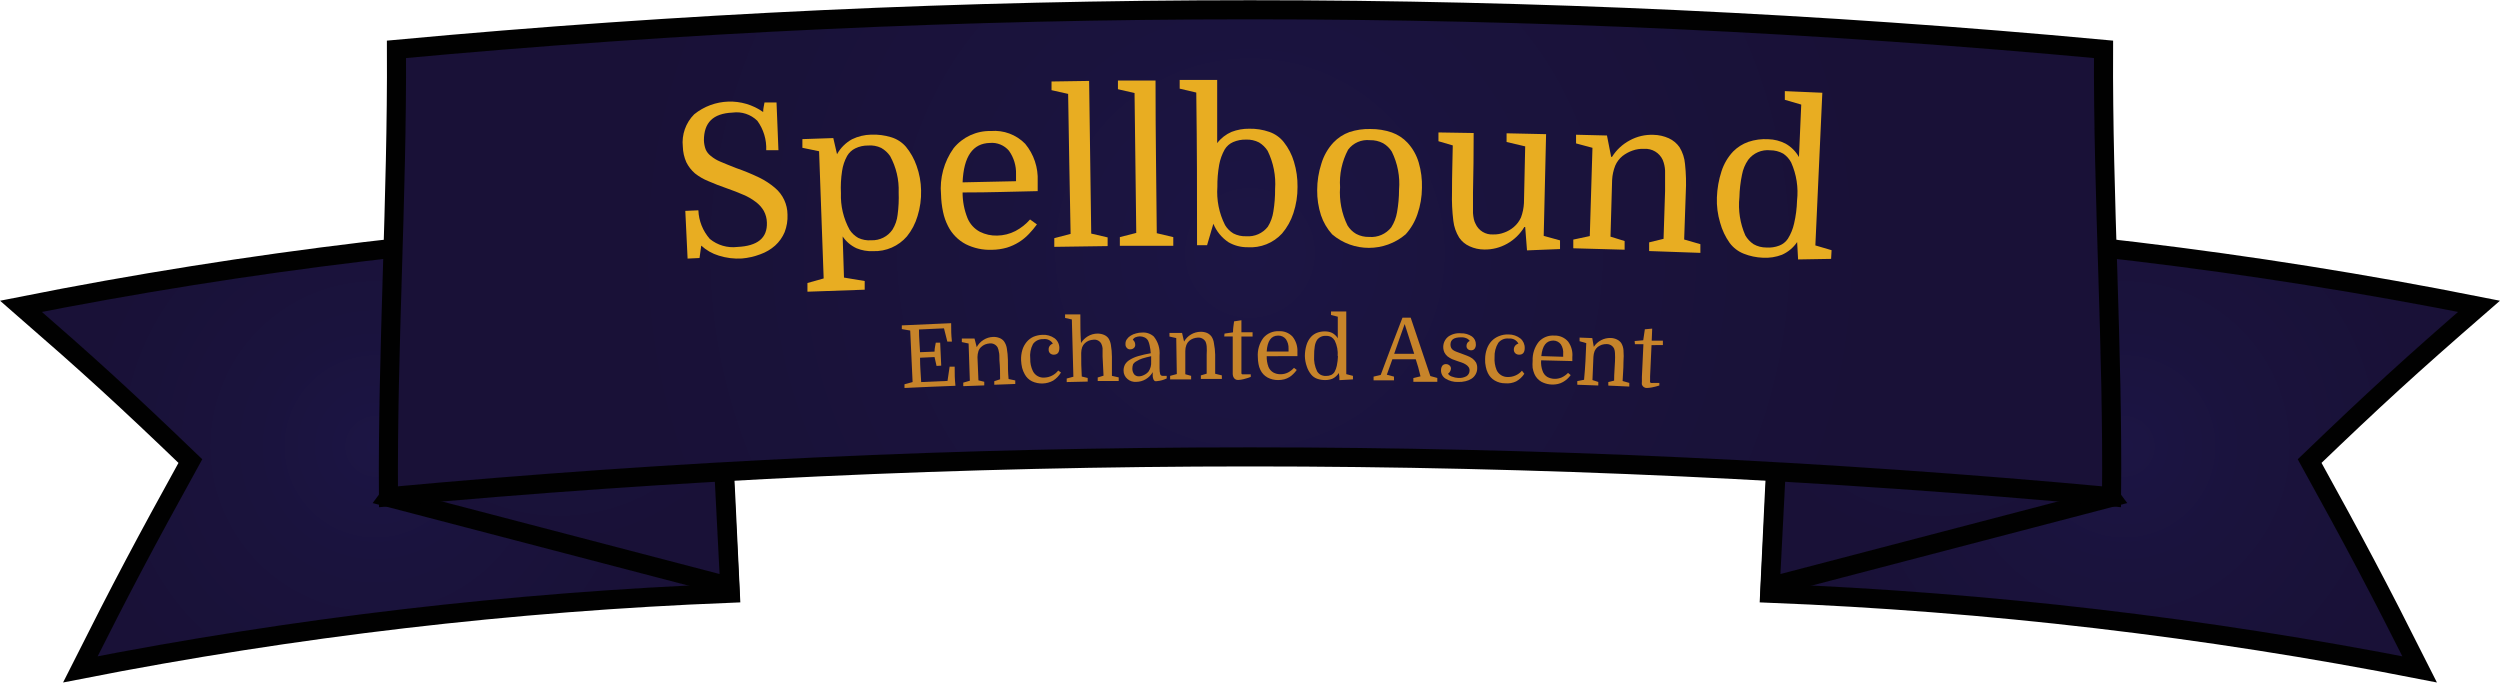
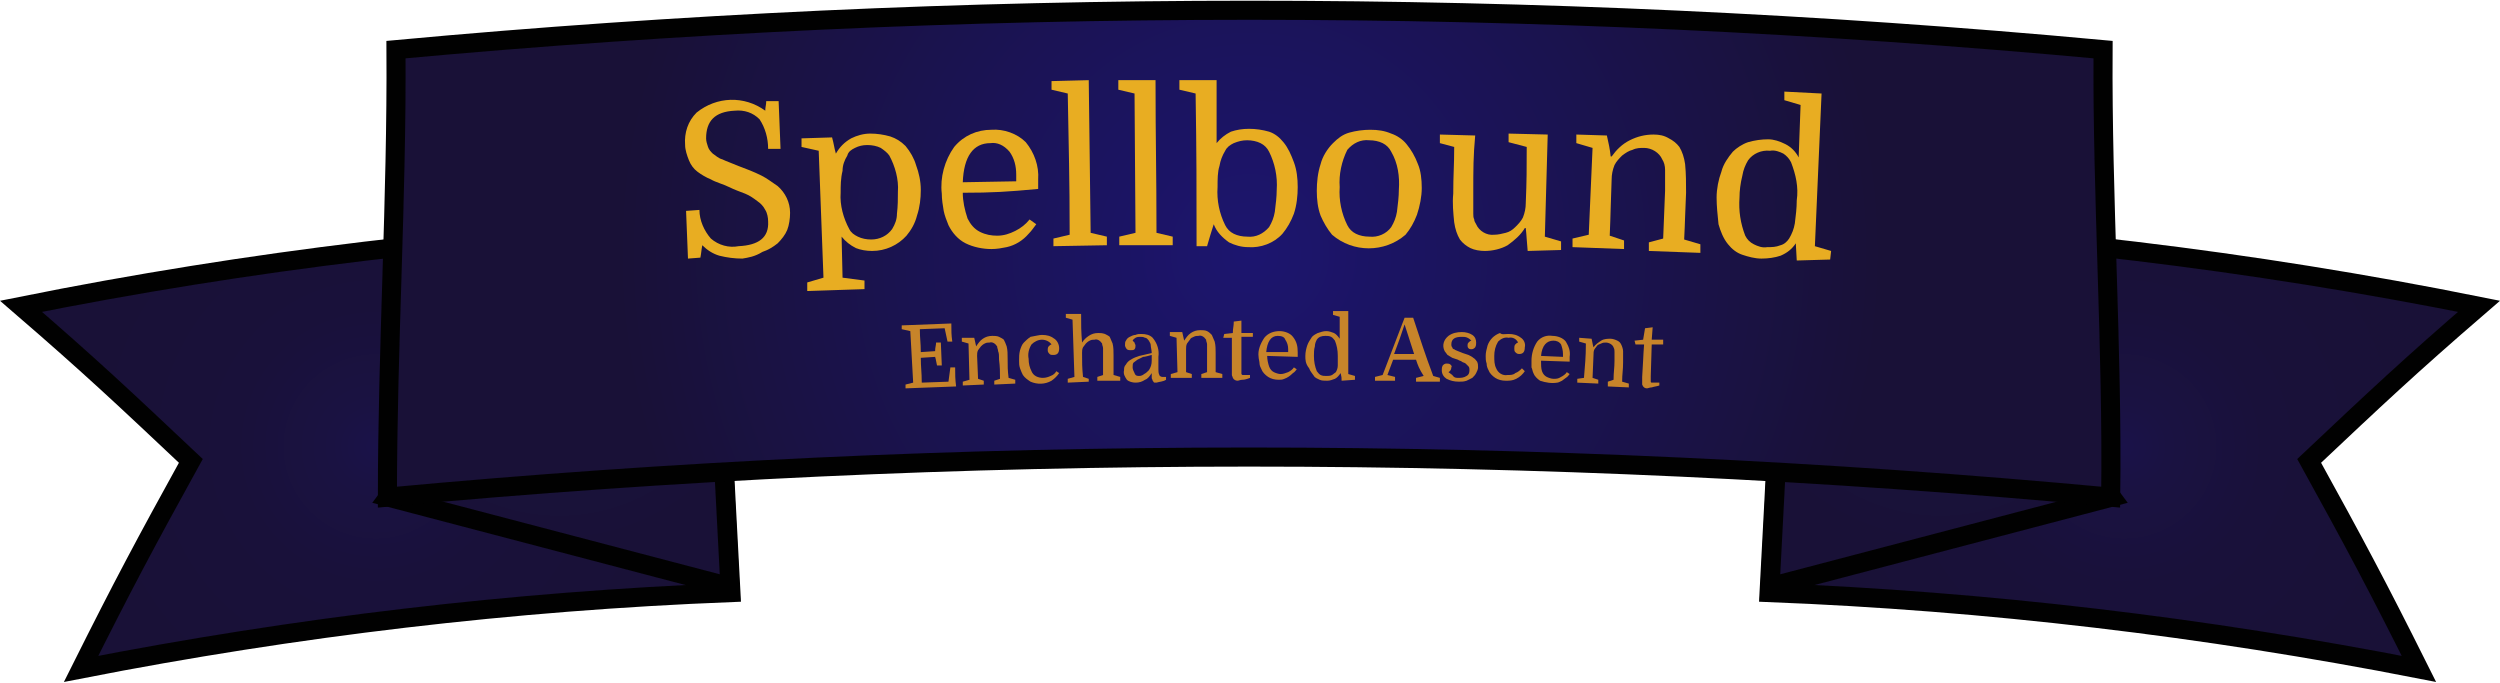
- <svg xmlns="http://www.w3.org/2000/svg" xmlns:xlink="http://www.w3.org/1999/xlink" id="Layer_1" data-name="Layer 1" viewBox="0 0 262 71.53">
-   <defs>
-     <style>.cls-1,.cls-2,.cls-3,.cls-4,.cls-5,.cls-6{stroke:#010101;stroke-miterlimit:10;stroke-width:2px;}.cls-1{fill:url(#radial-gradient);}.cls-2{fill:url(#radial-gradient-2);}.cls-3{fill:url(#radial-gradient-3);}.cls-4{fill:url(#radial-gradient-4);}.cls-5{fill:url(#radial-gradient-5);}.cls-6{fill:url(#radial-gradient-6);}.cls-7{fill:#e8ad22;}.cls-8{fill:#c7842a;}</style>
-     <radialGradient id="radial-gradient" cx="41.62" cy="100.61" r="31.05" gradientUnits="userSpaceOnUse">
-       <stop offset="0" stop-color="#1c1544" />
-       <stop offset="0.41" stop-color="#1a133d" />
-       <stop offset="1" stop-color="#191137" />
-     </radialGradient>
-     <radialGradient id="radial-gradient-2" cx="58.61" cy="34.6" r="22.82" xlink:href="#radial-gradient" />
-     <radialGradient id="radial-gradient-3" cx="224.88" cy="100.61" r="31.05" xlink:href="#radial-gradient" />
-     <radialGradient id="radial-gradient-4" cx="203.39" cy="34.6" r="22.82" xlink:href="#radial-gradient" />
-     <radialGradient id="radial-gradient-5" cx="224.42" cy="104.78" r="0" xlink:href="#radial-gradient" />
-     <radialGradient id="radial-gradient-6" cx="133.25" cy="80.34" r="66.35" xlink:href="#radial-gradient" />
-   </defs>
-   <path class="cls-1" d="M76.83,77.25A473.49,473.49,0,0,0,4.45,85.93c7.28,6.33,10.83,9.57,17.75,16.22-4.78,8.66-7.09,13-11.53,21.83A444,444,0,0,1,78.79,116Q77.89,96.63,76.83,77.25Z" transform="translate(-2.25 -53.83)" />
-   <polygon class="cls-2" points="40.74 52.13 76.48 61.47 73.73 7.72 40.74 52.13" />
-   <path class="cls-3" d="M189.67,77.25a473.49,473.49,0,0,1,72.38,8.68c-7.28,6.33-10.83,9.57-17.75,16.22,4.78,8.66,7.09,13,11.53,21.83A444,444,0,0,0,187.71,116Q188.61,96.63,189.67,77.25Z" transform="translate(-2.25 -53.83)" />
-   <polygon class="cls-4" points="221.25 52.13 185.52 61.47 188.27 7.72 221.25 52.13" />
-   <path class="cls-5" d="M224.42,104.78" transform="translate(-2.25 -53.83)" />
-   <path class="cls-6" d="M43.8,59a966.67,966.67,0,0,1,178.9,0c-.08,15.65,1,31.24.84,46.89a977.83,977.83,0,0,0-180.58,0C42.85,90.21,43.88,74.62,43.8,59Z" transform="translate(-2.25 -53.83)" />
-   <path class="cls-7" d="M80,80.92a6.68,6.68,0,0,1-2.42-.3,4.7,4.7,0,0,1-1.84-1.05c-.07.52-.11.78-.18,1.3l-1.25.06c-.1-2-.14-3-.24-5l1.37-.06a4.82,4.82,0,0,0,1.2,3,3.83,3.83,0,0,0,2.89.84c2.12-.1,3.15-.94,3.09-2.56a2.67,2.67,0,0,0-.33-1.23,3.07,3.07,0,0,0-.84-.93,5.7,5.7,0,0,0-1.3-.75c-.51-.22-1.08-.45-1.72-.67s-1.37-.5-1.93-.75A5.64,5.64,0,0,1,75.08,72a3.74,3.74,0,0,1-.9-1.16,4.27,4.27,0,0,1-.37-1.64A4.17,4.17,0,0,1,75,65.81a6,6,0,0,1,7.23-.24c0-.4.08-.61.14-1l1.26,0,.2,5-1.28,0a4.88,4.88,0,0,0-.93-3.08,3.1,3.1,0,0,0-2.6-.86c-2.06.09-3,1.06-3,2.91a3.08,3.08,0,0,0,.18.94,1.72,1.72,0,0,0,.54.69,3.87,3.87,0,0,0,1,.6c.43.19,1,.41,1.65.67a23,23,0,0,1,2.43,1,7.86,7.86,0,0,1,1.65,1.08,3.68,3.68,0,0,1,1.31,2.8,4.54,4.54,0,0,1-.3,1.84,4,4,0,0,1-1,1.41,4.74,4.74,0,0,1-1.55.91A7.11,7.11,0,0,1,80,80.92Z" transform="translate(-2.25 -53.83)" />
-   <path class="cls-7" d="M92.87,83.28l0,.91-6,.21,0-.91,1.7-.48c-.2-5.33-.29-8-.48-13.33l-1.75-.36,0-.91,3.24-.11c.15.68.23,1,.39,1.69a4,4,0,0,1,1.58-1.57,4.8,4.8,0,0,1,2-.48,6.34,6.34,0,0,1,2.09.27,3.3,3.3,0,0,1,1.55,1,6.49,6.49,0,0,1,1.12,2,8,8,0,0,1,.47,2.57,8.26,8.26,0,0,1-.37,2.69,6.15,6.15,0,0,1-1.11,2.13,4.48,4.48,0,0,1-3.55,1.55,4.07,4.07,0,0,1-1.73-.3,3.55,3.55,0,0,1-1.46-1.24l.14,4.31Zm-2.49-9.21a7.39,7.39,0,0,0,.91,3.84,2.6,2.6,0,0,0,.9.85,2.67,2.67,0,0,0,1.37.25,2.57,2.57,0,0,0,2.22-1.11,3.75,3.75,0,0,0,.54-1.56A13.69,13.69,0,0,0,96.43,74a7.36,7.36,0,0,0-.9-3.82,2.86,2.86,0,0,0-.93-.85,2.69,2.69,0,0,0-1.38-.25,3,3,0,0,0-1.34.3,2,2,0,0,0-.85.79,4.64,4.64,0,0,0-.53,1.58A11.42,11.42,0,0,0,90.38,74.07Z" transform="translate(-2.25 -53.83)" />
-   <path class="cls-7" d="M103.13,74a7.18,7.18,0,0,0,.51,2.68,2.85,2.85,0,0,0,1.3,1.44,3.79,3.79,0,0,0,1.81.4,4.33,4.33,0,0,0,1.92-.48,5.35,5.35,0,0,0,1.53-1.21l.72.52a10.22,10.22,0,0,1-.84,1,5.33,5.33,0,0,1-2.3,1.43,6,6,0,0,1-1.58.23,5.67,5.67,0,0,1-2.74-.59,4.36,4.36,0,0,1-1.85-1.88,5.86,5.86,0,0,1-.53-1.51,9.89,9.89,0,0,1-.21-1.81,7.22,7.22,0,0,1,1.32-4.86,4.88,4.88,0,0,1,3.91-1.8,4.5,4.5,0,0,1,3.59,1.34A5.74,5.74,0,0,1,111,72.82c0,.15,0,.28,0,.41s0,.34,0,.63C107.82,73.92,106.26,74,103.13,74ZM106,68.81q-2.7.06-2.87,4.13l5.6-.12v-.74a4,4,0,0,0-.74-2.45A2.34,2.34,0,0,0,106,68.81Z" transform="translate(-2.25 -53.83)" />
-   <path class="cls-7" d="M114.19,63.67l-1.74-.39,0-.91,3.94-.06c.08,6.4.13,9.6.22,16l1.72.4v.91l-5.59.08,0-.91,1.71-.45C114.33,72.47,114.29,69.54,114.19,63.67Z" transform="translate(-2.25 -53.83)" />
-   <path class="cls-7" d="M121.15,63.58l-1.74-.4,0-.91,3.94,0c0,6.4.08,9.6.13,16l1.73.41v.91l-5.6,0v-.91l1.72-.44Z" transform="translate(-2.25 -53.83)" />
-   <path class="cls-7" d="M138.23,73.41a8.52,8.52,0,0,1-.43,2.75,6.23,6.23,0,0,1-1.19,2.14A4.49,4.49,0,0,1,133,79.74a3.91,3.91,0,0,1-2-.52,4.28,4.28,0,0,1-1.59-1.94c-.27.9-.4,1.35-.66,2.25h-1.05c0-6.4,0-9.6-.08-16l-1.74-.41v-.91l3.93,0c0,2.65,0,4,0,6.62a3.79,3.79,0,0,1,1.51-1.18,5,5,0,0,1,1.87-.33,6,6,0,0,1,2.08.33,3.33,3.33,0,0,1,1.52,1.07,6.14,6.14,0,0,1,1.07,2.07A8.6,8.6,0,0,1,138.23,73.41Zm-8.4,0a7.69,7.69,0,0,0,.8,4,2.53,2.53,0,0,0,.87.88,2.69,2.69,0,0,0,1.36.3,2.61,2.61,0,0,0,2.26-1,4.13,4.13,0,0,0,.58-1.6,13.7,13.7,0,0,0,.18-2.35,7.85,7.85,0,0,0-.78-4,2.78,2.78,0,0,0-.9-.88,2.73,2.73,0,0,0-1.37-.3,3.22,3.22,0,0,0-1.35.26,1.94,1.94,0,0,0-.88.77,5.18,5.18,0,0,0-.58,1.61A12.33,12.33,0,0,0,129.83,73.44Z" transform="translate(-2.25 -53.83)" />
-   <path class="cls-7" d="M151.27,73.52a8.53,8.53,0,0,1-.47,2.75,6,6,0,0,1-1.24,2.12,5.94,5.94,0,0,1-7.7,0,5.66,5.66,0,0,1-1.17-2,8.24,8.24,0,0,1-.4-2.63,9,9,0,0,1,.44-2.78A5.6,5.6,0,0,1,142,68.76a4.36,4.36,0,0,1,1.67-1.09,6.51,6.51,0,0,1,2.21-.32,6.73,6.73,0,0,1,2.23.36,4.16,4.16,0,0,1,1.65,1.08,5.24,5.24,0,0,1,1.17,2.07A8.48,8.48,0,0,1,151.27,73.52Zm-8.58-.06a7.8,7.8,0,0,0,.78,4,2.6,2.6,0,0,0,.9.88,2.72,2.72,0,0,0,1.37.32,2.66,2.66,0,0,0,2.31-1,4.22,4.22,0,0,0,.61-1.59,13.4,13.4,0,0,0,.21-2.35,7.58,7.58,0,0,0-.76-4,2.63,2.63,0,0,0-.91-.88,2.83,2.83,0,0,0-1.39-.32,2.52,2.52,0,0,0-2.28,1A7.34,7.34,0,0,0,142.69,73.46Z" transform="translate(-2.25 -53.83)" />
-   <path class="cls-7" d="M156.62,74c0,.48,0,.89,0,1.25s0,.66,0,.91a4.47,4.47,0,0,0,.09.64,1.84,1.84,0,0,0,.17.47,1.89,1.89,0,0,0,1.86,1.13,3,3,0,0,0,1.16-.2,3.2,3.2,0,0,0,1-.58,2.87,2.87,0,0,0,.75-1,5.12,5.12,0,0,0,.31-1.51c.05-2.38.07-3.56.13-5.94l-1.95-.46,0-.91,4.14.09-.25,10.66,1.71.47,0,.91-3.46.14c-.07-1-.11-1.47-.19-2.45H162a4.87,4.87,0,0,1-1.8,1.75,4.71,4.71,0,0,1-2.4.61,3.7,3.7,0,0,1-1.54-.34,2.58,2.58,0,0,1-1.09-.91,4.26,4.26,0,0,1-.61-1.75,19.71,19.71,0,0,1-.14-3c0-2,.05-2.94.08-4.91l-1.5-.44v-.92l3.69.06C156.69,70.23,156.67,71.49,156.62,74Z" transform="translate(-2.25 -53.83)" />
-   <path class="cls-7" d="M169.14,69.32l-1.72-.46,0-.91,3.24.08c.18.9.26,1.35.44,2.24h.09a4.91,4.91,0,0,1,1.86-1.73,4.75,4.75,0,0,1,2.48-.58,4.09,4.09,0,0,1,1.61.36,2.79,2.79,0,0,1,1.12.93,4,4,0,0,1,.58,1.77,18.44,18.44,0,0,1,.08,3c-.06,2-.1,3-.17,4.91l1.7.49,0,.91-5.37-.19,0-.91,1.51-.37c.06-2,.1-3,.16-5,0-1,0-1.67,0-2.15a3.33,3.33,0,0,0-.25-1.13,2,2,0,0,0-1.94-1.15,3.15,3.15,0,0,0-1.22.18,3.66,3.66,0,0,0-1.05.57,2.67,2.67,0,0,0-.76,1,4.77,4.77,0,0,0-.33,1.51c-.07,2.38-.1,3.56-.17,5.94l1.48.46,0,.91-5.38-.15,0-.91,1.73-.37Z" transform="translate(-2.25 -53.83)" />
-   <path class="cls-7" d="M182.18,74.53a10,10,0,0,1,.48-2.74,5.44,5.44,0,0,1,1.23-2.09,4.22,4.22,0,0,1,1.58-1,5.49,5.49,0,0,1,2.1-.28,4.17,4.17,0,0,1,1.8.46,3.65,3.65,0,0,1,1.41,1.41c.09-2.2.14-3.3.24-5.5l-1.72-.5,0-.91,3.93.17c-.29,6.4-.44,9.59-.73,16l1.7.5-.05.91-3.46.06-.1-1.82A3.77,3.77,0,0,1,189,80.53a4.81,4.81,0,0,1-2,.31,6.05,6.05,0,0,1-2-.42,3.4,3.4,0,0,1-1.48-1.13,6.68,6.68,0,0,1-1-2.12A8.08,8.08,0,0,1,182.18,74.53Zm8.4.32a7.65,7.65,0,0,0-.62-4,2.57,2.57,0,0,0-.83-.92,2.75,2.75,0,0,0-1.36-.35,2.56,2.56,0,0,0-2.31,1,4,4,0,0,0-.65,1.57,13,13,0,0,0-.27,2.35,7.89,7.89,0,0,0,.62,4,2.83,2.83,0,0,0,.86.92,2.68,2.68,0,0,0,1.35.35,3.15,3.15,0,0,0,1.35-.2,1.89,1.89,0,0,0,.9-.72,5.11,5.11,0,0,0,.65-1.59A12.08,12.08,0,0,0,190.58,74.85Z" transform="translate(-2.25 -53.83)" />
-   <path class="cls-8" d="M100.4,92.18c-.08-.37-.12-.56-.21-.93l-1.52.07c0,1,.07,1.53.12,2.55l2.76-.12c.08-.6.13-.89.22-1.49l.53,0c0,.82,0,1.22.08,2-2.13.08-3.2.13-5.34.23v-.39l.85-.23-.25-5.4-.88-.15v-.39l5.17-.23c0,.77,0,1.16.08,1.93l-.48,0-.35-1.39-2.62.12c0,1,.07,1.43.11,2.38l1.52-.06c0-.38.08-.57.13-.94l.46,0,.11,2.41Z" transform="translate(-2.25 -53.83)" />
-   <path class="cls-8" d="M103.76,89.83l-.71-.15,0-.37,1.33,0,.23.9h0a2,2,0,0,1,.71-.76,2,2,0,0,1,1-.31,1.6,1.6,0,0,1,.67.11,1.07,1.07,0,0,1,.48.35,1.76,1.76,0,0,1,.29.7,8.51,8.51,0,0,1,.12,1.25c0,.8,0,1.2.07,2l.7.15,0,.37-2.2.08,0-.37.61-.2c0-.81,0-1.22-.07-2,0-.39,0-.68-.06-.88a1.72,1.72,0,0,0-.13-.46.85.85,0,0,0-.83-.42,1.66,1.66,0,0,0-.49.11,1.33,1.33,0,0,0-.41.27,1,1,0,0,0-.28.43,2.07,2.07,0,0,0-.1.63l.1,2.43.61.15,0,.38-2.2.08v-.37l.69-.2Z" transform="translate(-2.25 -53.83)" />
-   <path class="cls-8" d="M111.48,88.92a2,2,0,0,1,1.29.36,1.27,1.27,0,0,1,.5,1c0,.47-.17.7-.55.72a.56.56,0,0,1-.42-.14.5.5,0,0,1-.15-.39.58.58,0,0,1,.11-.39.68.68,0,0,1,.33-.24,1,1,0,0,0-1-.47,1.26,1.26,0,0,0-1.08.51,2.63,2.63,0,0,0-.29,1.54,2.77,2.77,0,0,0,.28,1.31,1.23,1.23,0,0,0,1.21.67,1.87,1.87,0,0,0,.8-.21,1.82,1.82,0,0,0,.64-.53l.29.21a2.58,2.58,0,0,1-.82.85,2.46,2.46,0,0,1-2.22.07,1.75,1.75,0,0,1-.76-.74,2.84,2.84,0,0,1-.27-.66,4.06,4.06,0,0,1-.11-.8,3.34,3.34,0,0,1,.13-1.08,2.43,2.43,0,0,1,.45-.84,2,2,0,0,1,.72-.55A2.7,2.7,0,0,1,111.48,88.92Z" transform="translate(-2.25 -53.83)" />
-   <path class="cls-8" d="M117.8,91.2c0-.39,0-.69,0-.88a1.42,1.42,0,0,0-.13-.46.81.81,0,0,0-.81-.43,1.71,1.71,0,0,0-.5.1,1.43,1.43,0,0,0-.41.26,1.13,1.13,0,0,0-.29.43,2,2,0,0,0-.1.59c0,1,0,1.49.06,2.48l.62.15v.38l-2.2.05V93.5l.7-.19c-.07-2.41-.1-3.61-.16-6l-.71-.16v-.37l1.6,0c0,1.22,0,1.83.07,3a2.13,2.13,0,0,1,.72-.71,2,2,0,0,1,1-.28,1.76,1.76,0,0,1,.66.12,1.15,1.15,0,0,1,.48.35,1.73,1.73,0,0,1,.27.71,7.48,7.48,0,0,1,.11,1.25c0,.8,0,1.21,0,2l.71.16v.38l-2.2,0v-.37l.61-.19Z" transform="translate(-2.25 -53.83)" />
-   <path class="cls-8" d="M120,92.67a1.34,1.34,0,0,1,.15-.64,1.38,1.38,0,0,1,.5-.49,3.38,3.38,0,0,1,.89-.39,11.3,11.3,0,0,1,1.31-.3,5.59,5.59,0,0,0-.12-.83,2.16,2.16,0,0,0-.16-.49.81.81,0,0,0-.37-.34,1.18,1.18,0,0,0-.5-.11,1.35,1.35,0,0,0-.46.1.53.53,0,0,0-.27.26.6.6,0,0,1,.19.23.74.74,0,0,1,.06.27.42.42,0,0,1-.14.36.53.53,0,0,1-.37.14.42.42,0,0,1-.36-.14.52.52,0,0,1-.15-.4.82.82,0,0,1,.14-.51,1.32,1.32,0,0,1,.4-.38,1.81,1.81,0,0,1,.57-.24,2.28,2.28,0,0,1,.63-.09,1.65,1.65,0,0,1,1.23.42,2.77,2.77,0,0,1,.6,2l0,1.33a2.42,2.42,0,0,0,.07.62.26.26,0,0,0,.27.17h.41v.27a2.8,2.8,0,0,1-1,.28.53.53,0,0,1-.23,0,.34.34,0,0,1-.15-.16,1.26,1.26,0,0,1-.08-.3,3.23,3.23,0,0,1,0-.48h0a2.07,2.07,0,0,1-.73.74,2,2,0,0,1-1,.28,1.25,1.25,0,0,1-.91-.29A1.13,1.13,0,0,1,120,92.67Zm1.63.6a1.22,1.22,0,0,0,.53-.15,1.31,1.31,0,0,0,.47-.37,1.62,1.62,0,0,0,.26-1c0-.1,0-.21,0-.31l0-.28q-.55.12-.93.24a2.5,2.5,0,0,0-.59.28A.93.93,0,0,0,121,92a1.34,1.34,0,0,0-.08.46,1,1,0,0,0,.19.6A.63.63,0,0,0,121.6,93.27Z" transform="translate(-2.25 -53.83)" />
-   <path class="cls-8" d="M125.52,89.26l-.71-.16v-.38h1.32c.09.36.13.54.21.91h0a2,2,0,0,1,.73-.75,2.06,2.06,0,0,1,1-.28,1.78,1.78,0,0,1,.67.12,1.23,1.23,0,0,1,.47.37,1.63,1.63,0,0,1,.26.71A6.78,6.78,0,0,1,129.6,91c0,.81,0,1.21,0,2l.7.17v.37l-2.2,0v-.37l.61-.18c0-.82,0-1.22,0-2a6.54,6.54,0,0,0,0-.88,1.55,1.55,0,0,0-.11-.46.86.86,0,0,0-.82-.44,1.64,1.64,0,0,0-.49.1,1.46,1.46,0,0,0-.42.25,1.13,1.13,0,0,0-.29.43,1.78,1.78,0,0,0-.11.63c0,1,0,1.46,0,2.43l.61.17v.37l-2.2,0v-.37l.7-.19Z" transform="translate(-2.25 -53.83)" />
-   <path class="cls-8" d="M130.58,88.79l.89-.13c0-.46.06-.69.11-1.15l.77-.12v1.26h1.17v.45h-1.17c0,1.3,0,2,0,3.26,0,.2,0,.34,0,.42a.84.84,0,0,0,0,.19.15.15,0,0,0,.1.09l.24,0h.64v.27a5.92,5.92,0,0,1-.77.24,2.62,2.62,0,0,1-.53.08.51.51,0,0,1-.53-.33,1,1,0,0,1-.06-.28c0-.11,0-.28,0-.52,0-1.37,0-2.05,0-3.43h-.89Z" transform="translate(-2.25 -53.83)" />
-   <path class="cls-8" d="M135,91.16a3,3,0,0,0,.18,1.11,1.2,1.2,0,0,0,.52.6,1.53,1.53,0,0,0,.74.18,1.73,1.73,0,0,0,.79-.18,2.24,2.24,0,0,0,.63-.49l.29.22a2.8,2.8,0,0,1-.35.41,2.07,2.07,0,0,1-.95.57,2.63,2.63,0,0,1-.65.08,2.29,2.29,0,0,1-1.12-.27,1.77,1.77,0,0,1-.74-.79,2.26,2.26,0,0,1-.2-.62,4.32,4.32,0,0,1-.07-.74,3,3,0,0,1,.58-2,2,2,0,0,1,1.62-.7,1.81,1.81,0,0,1,1.45.58,2.39,2.39,0,0,1,.5,1.6v.17s0,.14,0,.26ZM136.2,89c-.73,0-1.13.56-1.2,1.67h2.29v-.3a1.64,1.64,0,0,0-.28-1A1,1,0,0,0,136.2,89Z" transform="translate(-2.25 -53.83)" />
-   <path class="cls-8" d="M139,91.15a4.17,4.17,0,0,1,.16-1.13,2.27,2.27,0,0,1,.47-.87,1.71,1.71,0,0,1,.63-.44,2.26,2.26,0,0,1,.85-.15,1.8,1.8,0,0,1,.75.16,1.55,1.55,0,0,1,.59.56l0-2.26-.71-.18v-.37h1.6l0,6.57.7.18v.37l-1.42.08c0-.3,0-.45-.06-.75a1.62,1.62,0,0,1-.65.59,2,2,0,0,1-.79.15,2.47,2.47,0,0,1-.84-.14,1.39,1.39,0,0,1-.62-.44,2.57,2.57,0,0,1-.46-.85A3.51,3.51,0,0,1,139,91.15Zm3.44,0a3.21,3.21,0,0,0-.31-1.63,1.16,1.16,0,0,0-.36-.37,1.11,1.11,0,0,0-.56-.12,1.06,1.06,0,0,0-.93.42,1.69,1.69,0,0,0-.24.66,5.54,5.54,0,0,0-.07,1,3.18,3.18,0,0,0,.31,1.63,1,1,0,0,0,.36.36,1.13,1.13,0,0,0,.56.13,1.32,1.32,0,0,0,.55-.1.86.86,0,0,0,.36-.32,2.29,2.29,0,0,0,.24-.66A6.28,6.28,0,0,0,142.47,91.16Z" transform="translate(-2.25 -53.83)" />
-   <path class="cls-8" d="M150.62,91.48l-2.45,0-.58,1.62.75.2v.39l-2.14,0v-.39l.75-.18c.9-2.42,1.36-3.63,2.28-6h.86c.83,2.45,1.24,3.67,2.06,6.12l.73.2v.4l-2.51,0v-.39l.75-.18C150.93,92.46,150.83,92.13,150.62,91.48Zm-2.26-.57,2.1,0-1-3.12h0C149,89.05,148.8,89.67,148.36,90.91Z" transform="translate(-2.25 -53.83)" />
-   <path class="cls-8" d="M155.08,93.44a1.56,1.56,0,0,0,.85-.18.7.7,0,0,0,.33-.59.59.59,0,0,0-.11-.38,1,1,0,0,0-.3-.27,2,2,0,0,0-.42-.2,4,4,0,0,0-.45-.15l-.55-.2a2.92,2.92,0,0,1-.48-.29,1.34,1.34,0,0,1-.33-.42,1.39,1.39,0,0,1,.39-1.64,2,2,0,0,1,1.35-.36,1.94,1.94,0,0,1,1.15.33,1,1,0,0,1,.41.84.7.7,0,0,1-.14.46.44.44,0,0,1-.37.15.48.48,0,0,1-.34-.13.42.42,0,0,1-.13-.34.56.56,0,0,1,.09-.31.6.6,0,0,1,.25-.2.8.8,0,0,0-.35-.28,1.26,1.26,0,0,0-.55-.1c-.74,0-1.11.23-1.12.75a.75.75,0,0,0,.07.35.59.59,0,0,0,.21.24,1.51,1.51,0,0,0,.36.18l.49.18.61.23a2.3,2.3,0,0,1,.54.28,1.55,1.55,0,0,1,.39.42,1.21,1.21,0,0,1,.13.62,1.24,1.24,0,0,1-.16.62,1.32,1.32,0,0,1-.42.46,2,2,0,0,1-.64.27,2.9,2.9,0,0,1-.8.08,2.33,2.33,0,0,1-1.3-.35,1,1,0,0,1-.47-.9.79.79,0,0,1,.14-.46.47.47,0,0,1,.39-.16.52.52,0,0,1,.36.14.42.42,0,0,1,.15.34A.74.74,0,0,1,154,93a.79.79,0,0,0,.42.3A2.07,2.07,0,0,0,155.08,93.44Z" transform="translate(-2.25 -53.83)" />
-   <path class="cls-8" d="M160.34,88.88a2,2,0,0,1,1.26.43,1.27,1.27,0,0,1,.44,1c0,.47-.21.7-.59.69a.57.57,0,0,1-.41-.16.52.52,0,0,1-.14-.39.62.62,0,0,1,.14-.39.65.65,0,0,1,.34-.22,1,1,0,0,0-1-.53,1.23,1.23,0,0,0-1.11.45,2.67,2.67,0,0,0-.39,1.52,3,3,0,0,0,.21,1.32,1.25,1.25,0,0,0,1.17.74,1.89,1.89,0,0,0,.81-.16,1.85,1.85,0,0,0,.68-.5L162,93a2.4,2.4,0,0,1-.86.8A2.15,2.15,0,0,1,160,94a2.12,2.12,0,0,1-1.1-.29,1.82,1.82,0,0,1-.72-.78,2.51,2.51,0,0,1-.22-.67,3.1,3.1,0,0,1-.07-.81,3.24,3.24,0,0,1,.19-1.07,2.34,2.34,0,0,1,.49-.81,2.21,2.21,0,0,1,.76-.51A2.41,2.41,0,0,1,160.34,88.88Z" transform="translate(-2.25 -53.83)" />
-   <path class="cls-8" d="M163.76,91.59a2.62,2.62,0,0,0,.15,1.11,1.18,1.18,0,0,0,.49.63,1.62,1.62,0,0,0,.73.2,1.76,1.76,0,0,0,.8-.15,2.24,2.24,0,0,0,.65-.47l.28.23a2.77,2.77,0,0,1-.36.4,2.36,2.36,0,0,1-.44.32,1.84,1.84,0,0,1-.54.21,2.52,2.52,0,0,1-1.75-.24,1.75,1.75,0,0,1-.72-.82,2.9,2.9,0,0,1-.18-.63,4.35,4.35,0,0,1,0-.74,3,3,0,0,1,.65-2,2,2,0,0,1,1.64-.64,1.8,1.8,0,0,1,1.43.63,2.35,2.35,0,0,1,.44,1.62.81.81,0,0,1,0,.16,1.7,1.7,0,0,1,0,.26Zm1.29-2.07c-.74,0-1.16.52-1.27,1.63l2.29.07v-.3a1.58,1.58,0,0,0-.24-1A1,1,0,0,0,165.05,89.52Z" transform="translate(-2.25 -53.83)" />
-   <path class="cls-8" d="M168.49,89.79l-.7-.2v-.38l1.33.05c.06.37.1.56.16.92h0a2,2,0,0,1,.77-.7,2,2,0,0,1,1-.23,1.57,1.57,0,0,1,.66.16,1.12,1.12,0,0,1,.45.38,1.65,1.65,0,0,1,.23.73,7.77,7.77,0,0,1,0,1.24c0,.81-.06,1.21-.09,2l.7.2,0,.38-2.2-.1,0-.37.61-.15c0-.81.06-1.22.09-2a8.38,8.38,0,0,0,0-.88,1.35,1.35,0,0,0-.09-.47.85.85,0,0,0-.79-.48,1.68,1.68,0,0,0-.5.07,1.76,1.76,0,0,0-.43.23,1.18,1.18,0,0,0-.32.42,1.92,1.92,0,0,0-.13.62l-.1,2.43.61.2,0,.37-2.2-.08,0-.38.71-.14C168.4,92.09,168.43,91.32,168.49,89.79Z" transform="translate(-2.25 -53.83)" />
-   <path class="cls-8" d="M173.56,89.57l.9-.08c.07-.46.1-.69.17-1.15l.77-.07-.05,1.26,1.17,0,0,.46L175.33,90l-.15,3.26a3.28,3.28,0,0,0,0,.42.5.5,0,0,0,0,.19.11.11,0,0,0,.09.09.7.7,0,0,0,.24,0l.64,0,0,.27a6.42,6.42,0,0,1-.78.2,3.15,3.15,0,0,1-.53.06.52.52,0,0,1-.52-.36,1.08,1.08,0,0,1,0-.29c0-.11,0-.28,0-.51.06-1.37.1-2.06.16-3.43l-.89,0Z" transform="translate(-2.25 -53.83)" />
+ <svg xmlns="http://www.w3.org/2000/svg" version="1.1" id="Layer_1" x="0px" y="0px" viewBox="0 0 262 71.5" style="enable-background:new 0 0 262 71.5;" xml:space="preserve">
+   <style type="text/css">
+ 	.st0{fill:url(#SVGID_1_);stroke:#010101;stroke-width:2;stroke-miterlimit:10;}
+ 	.st1{fill:url(#SVGID_2_);stroke:#010101;stroke-width:2;stroke-miterlimit:10;}
+ 	.st2{fill:url(#SVGID_3_);stroke:#010101;stroke-width:2;stroke-miterlimit:10;}
+ 	.st3{fill:url(#SVGID_4_);stroke:#010101;stroke-width:2;stroke-miterlimit:10;}
+ 	.st4{fill:url(#SVGID_5_);stroke:#010101;stroke-width:2;stroke-miterlimit:10;}
+ 	.st5{fill:url(#SVGID_6_);stroke:#010101;stroke-width:2;stroke-miterlimit:10;}
+ 	.st6{fill:#E8AD22;}
+ 	.st7{fill:#C7842A;}
+ </style>
+   <radialGradient id="SVGID_1_" cx="41.62" cy="-26.615" r="31.045" gradientTransform="matrix(1 0 0 -1 -2.25 20.17)" gradientUnits="userSpaceOnUse">
+     <stop offset="0" style="stop-color:#1A1249" />
+     <stop offset="0.148" style="stop-color:#1A1242" />
+     <stop offset="0.474" style="stop-color:#19113A" />
+     <stop offset="1" style="stop-color:#191137" />
+   </radialGradient>
+   <path class="st0" d="M74.6,23.4c-24.3,1-48.5,3.9-72.4,8.7C9.5,38.4,13,41.7,20,48.3c-4.8,8.7-7.1,13-11.5,21.8  c22.5-4.4,45.2-7.1,68.1-8C75.9,49.3,75.3,36.3,74.6,23.4z" />
+   <radialGradient id="SVGID_2_" cx="58.61" cy="39.405" r="22.821" gradientTransform="matrix(1 0 0 -1 0 74)" gradientUnits="userSpaceOnUse">
+     <stop offset="0" style="stop-color:#1C1544" />
+     <stop offset="0.41" style="stop-color:#1A133D" />
+     <stop offset="1" style="stop-color:#191137" />
+   </radialGradient>
+   <polygon class="st1" points="40.7,52.1 76.5,61.5 73.7,7.7 " />
+   <radialGradient id="SVGID_3_" cx="224.88" cy="-26.615" r="31.045" gradientTransform="matrix(1 0 0 -1 -2.25 20.17)" gradientUnits="userSpaceOnUse">
+     <stop offset="0" style="stop-color:#1A1249" />
+     <stop offset="0.148" style="stop-color:#1A1242" />
+     <stop offset="0.474" style="stop-color:#19113A" />
+     <stop offset="1" style="stop-color:#191137" />
+   </radialGradient>
+   <path class="st2" d="M187.4,23.4c24.3,1,48.5,3.9,72.4,8.7c-7.3,6.3-10.8,9.6-17.8,16.2c4.8,8.7,7.1,13,11.5,21.8  c-22.5-4.4-45.2-7.1-68.1-8C186.1,49.3,186.7,36.3,187.4,23.4z" />
+   <radialGradient id="SVGID_4_" cx="203.385" cy="39.405" r="22.819" gradientTransform="matrix(1 0 0 -1 0 74)" gradientUnits="userSpaceOnUse">
+     <stop offset="0" style="stop-color:#1C1544" />
+     <stop offset="0.41" style="stop-color:#1A133D" />
+     <stop offset="1" style="stop-color:#191137" />
+   </radialGradient>
+   <polygon class="st3" points="221.3,52.1 185.5,61.5 188.3,7.7 " />
+   <radialGradient id="SVGID_5_" cx="224.42" cy="-30.78" r="0" gradientTransform="matrix(1 0 0 -1 -2.25 20.17)" gradientUnits="userSpaceOnUse">
+     <stop offset="0" style="stop-color:#1C1544" />
+     <stop offset="0.41" style="stop-color:#1A133D" />
+     <stop offset="1" style="stop-color:#191137" />
+   </radialGradient>
+   <path class="st4" d="M222.2,50.9" />
+   <radialGradient id="SVGID_6_" cx="133.254" cy="-6.371" r="66.354" gradientTransform="matrix(1 0 0 -1 -2.25 20.17)" gradientUnits="userSpaceOnUse">
+     <stop offset="0" style="stop-color:#1C156F" />
+     <stop offset="1" style="stop-color:#191137" />
+   </radialGradient>
+   <path class="st5" d="M41.5,5.2c59.5-5.5,119.4-5.5,178.9,0c-0.1,15.7,1,31.2,0.8,46.9c-60.1-5.6-120.5-5.6-180.6,0  C40.6,36.4,41.6,20.8,41.5,5.2z" />
+   <path class="st6" d="M77.8,27.1c-0.8,0-1.6-0.1-2.4-0.3c-0.7-0.2-1.3-0.6-1.8-1.1c-0.1,0.5-0.1,0.8-0.2,1.3l-1.3,0.1  c-0.1-2-0.1-3-0.2-5l1.4-0.1c0,1.1,0.5,2.2,1.2,3c0.8,0.7,1.9,1,2.9,0.8c2.1-0.1,3.2-0.9,3.1-2.6c0-0.4-0.1-0.9-0.3-1.2  c-0.2-0.4-0.5-0.7-0.8-0.9c-0.4-0.3-0.8-0.6-1.3-0.8c-0.5-0.2-1.1-0.4-1.7-0.7s-1.4-0.5-1.9-0.8c-0.5-0.2-1-0.5-1.4-0.8  c-0.4-0.3-0.7-0.7-0.9-1.2c-0.2-0.5-0.4-1.1-0.4-1.6c-0.1-1.3,0.3-2.5,1.2-3.4c2.1-1.7,5-1.8,7.2-0.2c0-0.4,0.1-0.6,0.1-1h1.3l0.2,5  h-1.3c0-1.1-0.3-2.2-0.9-3.1c-0.7-0.7-1.6-1-2.6-0.9c-2.1,0.1-3,1.1-3,2.9c0,0.3,0.1,0.6,0.2,0.9c0.1,0.3,0.3,0.5,0.5,0.7  c0.3,0.2,0.6,0.5,1,0.6c0.4,0.2,1,0.4,1.7,0.7c0.8,0.3,1.6,0.6,2.4,1c0.6,0.3,1.1,0.7,1.7,1.1c0.8,0.7,1.3,1.7,1.3,2.8  c0,0.6-0.1,1.3-0.3,1.8c-0.2,0.5-0.6,1-1,1.4c-0.5,0.4-1,0.7-1.6,0.9C79.1,26.9,78.4,27,77.8,27.1z" />
+   <path class="st6" d="M90.6,29.4v0.9l-6,0.2v-0.9l1.7-0.5c-0.2-5.3-0.3-8-0.5-13.3l-1.8-0.4v-0.9l3.2-0.1c0.2,0.7,0.2,1,0.4,1.7  c0.4-0.7,0.9-1.2,1.6-1.6c0.6-0.3,1.3-0.5,2-0.5c0.7,0,1.4,0.1,2.1,0.3c0.6,0.2,1.1,0.5,1.6,1c0.5,0.6,0.9,1.3,1.1,2  c0.3,0.8,0.5,1.7,0.5,2.6c0,0.9-0.1,1.8-0.4,2.7c-0.2,0.8-0.6,1.5-1.1,2.1c-0.9,1-2.2,1.6-3.6,1.6c-0.6,0-1.2-0.1-1.7-0.3  c-0.6-0.3-1.1-0.7-1.5-1.2l0.1,4.3L90.6,29.4z M88.1,20.2c-0.1,1.3,0.3,2.7,0.9,3.8c0.2,0.4,0.5,0.6,0.9,0.8  c0.4,0.2,0.9,0.3,1.4,0.3c0.9,0,1.7-0.4,2.2-1.1c0.3-0.5,0.5-1,0.5-1.6c0.1-0.8,0.1-1.6,0.1-2.3c0.1-1.3-0.3-2.7-0.9-3.8  c-0.2-0.3-0.6-0.6-0.9-0.8c-0.4-0.2-0.9-0.3-1.4-0.3c-0.5,0-0.9,0.1-1.3,0.3c-0.4,0.2-0.7,0.4-0.8,0.8c-0.3,0.5-0.5,1-0.5,1.6  C88.1,18.7,88.1,19.5,88.1,20.2z" />
+   <path class="st6" d="M100.9,20.2c0,0.9,0.2,1.8,0.5,2.7c0.3,0.6,0.7,1.1,1.3,1.4c0.6,0.3,1.2,0.4,1.8,0.4c0.7,0,1.3-0.2,1.9-0.5  c0.6-0.3,1.1-0.7,1.5-1.2l0.7,0.5c-0.3,0.4-0.5,0.7-0.8,1c-0.6,0.7-1.4,1.2-2.3,1.4c-0.5,0.1-1,0.2-1.6,0.2c-0.9,0-1.9-0.2-2.7-0.6  c-0.8-0.4-1.4-1.1-1.8-1.9c-0.2-0.5-0.4-1-0.5-1.5c-0.1-0.6-0.2-1.2-0.2-1.8c-0.2-1.7,0.3-3.5,1.3-4.9c1-1.2,2.4-1.8,3.9-1.8  c1.3-0.1,2.7,0.4,3.6,1.3c0.9,1.1,1.4,2.5,1.3,3.9c0,0.2,0,0.3,0,0.4s0,0.3,0,0.6C105.6,20.1,104,20.2,100.9,20.2z M103.8,15  c-1.8,0-2.8,1.4-2.9,4.1l5.6-0.1v-0.7c0-0.9-0.2-1.7-0.7-2.4C105.2,15.2,104.5,14.9,103.8,15z" />
+   <path class="st6" d="M111.9,9.8l-1.7-0.4V8.5l3.9-0.1c0.1,6.4,0.1,9.6,0.2,16l1.7,0.4v0.9l-5.6,0.1V25l1.7-0.4  C112.1,18.6,112,15.7,111.9,9.8z" />
+   <path class="st6" d="M118.9,9.8l-1.7-0.4V8.4h3.9c0,6.4,0.1,9.6,0.1,16l1.7,0.4v0.9h-5.6v-0.9l1.7-0.4L118.9,9.8z" />
+   <path class="st6" d="M136,19.6c0,0.9-0.1,1.9-0.4,2.8c-0.3,0.8-0.7,1.5-1.2,2.1c-0.9,1-2.3,1.5-3.6,1.4c-0.7,0-1.4-0.2-2-0.5  c-0.7-0.5-1.3-1.1-1.6-1.9c-0.3,0.9-0.4,1.3-0.7,2.3h-1.1c0-6.4,0-9.6-0.1-16l-1.7-0.4V8.4h3.9c0,2.7,0,4,0,6.6  c0.4-0.5,0.9-0.9,1.5-1.2c0.6-0.2,1.2-0.3,1.9-0.3c0.7,0,1.4,0.1,2.1,0.3c0.6,0.2,1.1,0.6,1.5,1.1c0.5,0.6,0.8,1.3,1.1,2.1  C135.9,17.8,136,18.7,136,19.6z M127.6,19.6c-0.1,1.4,0.2,2.8,0.8,4c0.2,0.4,0.5,0.7,0.9,0.9c0.4,0.2,0.9,0.3,1.4,0.3  c0.9,0.1,1.7-0.3,2.3-1c0.3-0.5,0.5-1,0.6-1.6c0.1-0.8,0.2-1.6,0.2-2.3c0.1-1.4-0.2-2.8-0.8-4c-0.2-0.4-0.5-0.7-0.9-0.9  c-0.4-0.2-0.9-0.3-1.4-0.3c-0.5,0-0.9,0.1-1.4,0.3c-0.4,0.2-0.7,0.4-0.9,0.8c-0.3,0.5-0.5,1-0.6,1.6C127.6,18,127.6,18.8,127.6,19.6  L127.6,19.6z" />
+   <path class="st6" d="M149,19.7c0,0.9-0.2,1.9-0.5,2.8c-0.3,0.8-0.7,1.5-1.2,2.1c-2.2,1.9-5.5,1.9-7.7,0c-0.5-0.6-0.9-1.3-1.2-2  c-0.3-0.8-0.4-1.7-0.4-2.6c0-0.9,0.1-1.9,0.4-2.8c0.2-0.8,0.7-1.6,1.3-2.2c0.5-0.5,1-0.9,1.7-1.1c0.7-0.2,1.5-0.3,2.2-0.3  c0.8,0,1.5,0.1,2.2,0.4c0.6,0.2,1.2,0.6,1.6,1.1c0.5,0.6,0.9,1.3,1.2,2.1C148.9,17.9,149,18.8,149,19.7z M140.4,19.6  c-0.1,1.4,0.2,2.8,0.8,4c0.2,0.4,0.5,0.7,0.9,0.9c0.4,0.2,0.9,0.3,1.4,0.3c0.9,0.1,1.8-0.3,2.3-1c0.3-0.5,0.5-1,0.6-1.6  c0.1-0.8,0.2-1.6,0.2-2.3c0.1-1.4-0.1-2.8-0.8-4c-0.2-0.4-0.5-0.7-0.9-0.9c-0.4-0.2-0.9-0.3-1.4-0.3c-0.9-0.1-1.7,0.3-2.3,1  C140.6,16.9,140.3,18.3,140.4,19.6z" />
+   <path class="st6" d="M154.4,20.2c0,0.5,0,0.9,0,1.3s0,0.7,0,0.9c0,0.2,0,0.4,0.1,0.6c0,0.2,0.1,0.3,0.2,0.5c0.3,0.7,1.1,1.2,1.9,1.1  c0.4,0,0.8-0.1,1.2-0.2c0.4-0.1,0.7-0.3,1-0.6c0.3-0.3,0.6-0.6,0.8-1c0.2-0.5,0.3-1,0.3-1.5c0.1-2.4,0.1-3.6,0.1-5.9l-1.9-0.5V14  l4.1,0.1l-0.3,10.7l1.7,0.5v0.9l-3.5,0.1c-0.1-1-0.1-1.5-0.2-2.4h-0.1c-0.4,0.7-1.1,1.3-1.8,1.8c-0.7,0.4-1.6,0.6-2.4,0.6  c-0.5,0-1.1-0.1-1.5-0.3c-0.4-0.2-0.8-0.5-1.1-0.9c-0.3-0.5-0.5-1.1-0.6-1.8c-0.1-1-0.2-2-0.1-3c0-2,0.1-2.9,0.1-4.9l-1.5-0.4v-0.9  l3.7,0.1C154.4,16.4,154.4,17.7,154.4,20.2z" />
+   <path class="st6" d="M166.9,15.5l-1.7-0.5v-0.9l3.2,0.1c0.2,0.9,0.3,1.3,0.4,2.2h0.1c0.5-0.7,1.1-1.3,1.9-1.7  c0.8-0.4,1.6-0.6,2.5-0.6c0.6,0,1.1,0.1,1.6,0.4c0.4,0.2,0.8,0.5,1.1,0.9c0.3,0.5,0.5,1.1,0.6,1.8c0.1,1,0.1,2,0.1,3  c-0.1,2-0.1,3-0.2,4.9l1.7,0.5v0.9l-5.4-0.2v-0.9l1.5-0.4c0.1-2,0.1-3,0.2-5c0-1,0-1.7,0-2.2c0-0.4-0.1-0.8-0.3-1.1  c-0.3-0.7-1.1-1.2-1.9-1.2c-0.4,0-0.8,0-1.2,0.2c-0.4,0.1-0.7,0.3-1.1,0.6c-0.3,0.3-0.6,0.6-0.8,1c-0.2,0.5-0.3,1-0.3,1.5  c-0.1,2.4-0.1,3.6-0.2,5.9l1.5,0.5v0.9l-5.4-0.2v-0.9l1.7-0.4L166.9,15.5z" />
+   <path class="st6" d="M179.9,20.7c0-0.9,0.2-1.9,0.5-2.7c0.2-0.8,0.7-1.5,1.2-2.1c0.4-0.4,1-0.8,1.6-1c0.7-0.2,1.4-0.3,2.1-0.3  c0.6,0,1.2,0.2,1.8,0.5c0.6,0.3,1.1,0.8,1.4,1.4c0.1-2.2,0.1-3.3,0.2-5.5l-1.7-0.5V9.6l3.9,0.2c-0.3,6.4-0.4,9.6-0.7,16l1.7,0.5  l-0.1,0.9l-3.5,0.1l-0.1-1.8c-0.4,0.6-0.9,1-1.6,1.3c-0.6,0.2-1.3,0.3-2,0.3c-0.7,0-1.4-0.2-2-0.4c-0.6-0.2-1.1-0.6-1.5-1.1  c-0.5-0.6-0.8-1.4-1-2.1C180,22.5,179.9,21.6,179.9,20.7z M188.3,21c0.2-1.4-0.1-2.7-0.6-4c-0.2-0.4-0.5-0.7-0.8-0.9  c-0.4-0.2-0.9-0.4-1.4-0.3c-0.9-0.1-1.8,0.3-2.3,1c-0.3,0.5-0.5,1-0.6,1.6c-0.2,0.8-0.3,1.6-0.3,2.3c-0.1,1.4,0.1,2.7,0.6,4  c0.2,0.4,0.5,0.7,0.9,0.9c0.4,0.2,0.9,0.4,1.4,0.3c0.5,0,0.9,0,1.4-0.2c0.4-0.1,0.7-0.4,0.9-0.7c0.3-0.5,0.5-1,0.6-1.6  C188.2,22.6,188.3,21.8,188.3,21L188.3,21z" />
+   <path class="st7" d="M98.2,38.3c-0.1-0.4-0.1-0.6-0.2-0.9l-1.5,0.1c0,1,0.1,1.5,0.1,2.6l2.8-0.1c0.1-0.6,0.1-0.9,0.2-1.5h0.5  c0,0.8,0,1.2,0.1,2c-2.1,0.1-3.2,0.1-5.3,0.2v-0.4l0.8-0.2l-0.3-5.4l-0.9-0.2v-0.4l5.2-0.2c0,0.8,0,1.2,0.1,1.9h-0.5l-0.3-1.4  l-2.6,0.1c0,1,0.1,1.4,0.1,2.4l1.5-0.1c0-0.4,0.1-0.6,0.1-0.9h0.5l0.1,2.4L98.2,38.3z" />
+   <path class="st7" d="M101.5,36l-0.7-0.2v-0.4h1.3l0.2,0.9l0,0c0.2-0.3,0.4-0.6,0.7-0.8c0.3-0.2,0.6-0.3,1-0.3c0.2,0,0.5,0,0.7,0.1  c0.2,0.1,0.4,0.2,0.5,0.3c0.1,0.2,0.2,0.4,0.3,0.7c0.1,0.4,0.1,0.8,0.1,1.3c0,0.8,0,1.2,0.1,2l0.7,0.2v0.4l-2.2,0.1v-0.4l0.6-0.2  c0-0.8,0-1.2-0.1-2c0-0.4,0-0.7-0.1-0.9c0-0.2-0.1-0.3-0.1-0.5c-0.2-0.3-0.5-0.5-0.8-0.4c-0.2,0-0.3,0-0.5,0.1  c-0.2,0.1-0.3,0.2-0.4,0.3c-0.1,0.1-0.2,0.3-0.3,0.4c-0.1,0.2-0.1,0.4-0.1,0.6l0.1,2.4l0.6,0.2v0.4l-2.2,0.1v-0.4l0.7-0.2L101.5,36z  " />
+   <path class="st7" d="M109.2,35.1c0.5,0,0.9,0.1,1.3,0.4c0.3,0.2,0.5,0.6,0.5,1c0,0.5-0.2,0.7-0.6,0.7c-0.2,0-0.3,0-0.4-0.1  c-0.1-0.1-0.2-0.2-0.2-0.4c0-0.1,0-0.3,0.1-0.4c0.1-0.1,0.2-0.2,0.3-0.2c-0.2-0.3-0.6-0.5-1-0.5c-0.4,0-0.8,0.2-1.1,0.5  c-0.3,0.5-0.4,1-0.3,1.5c0,0.5,0.1,0.9,0.3,1.3c0.2,0.5,0.7,0.7,1.2,0.7c0.3,0,0.6-0.1,0.8-0.2c0.3-0.1,0.5-0.3,0.6-0.5l0.3,0.2  c-0.2,0.3-0.5,0.6-0.8,0.8c-0.7,0.4-1.5,0.4-2.2,0.1c-0.3-0.2-0.6-0.4-0.8-0.7c-0.1-0.2-0.2-0.4-0.3-0.7c-0.1-0.3-0.1-0.5-0.1-0.8  c0-0.4,0-0.7,0.1-1.1c0.1-0.3,0.2-0.6,0.4-0.8c0.2-0.2,0.4-0.4,0.7-0.6C108.6,35.2,108.9,35.1,109.2,35.1z" />
+   <path class="st7" d="M115.6,37.4c0-0.4,0-0.7,0-0.9c0-0.2-0.1-0.3-0.1-0.5c-0.2-0.3-0.5-0.5-0.8-0.4c-0.2,0-0.3,0-0.5,0.1  c-0.2,0.1-0.3,0.2-0.4,0.3c-0.1,0.1-0.2,0.3-0.3,0.4c-0.1,0.2-0.1,0.4-0.1,0.6c0,1,0,1.5,0.1,2.5l0.6,0.2V40l-2.2,0.1v-0.4l0.7-0.2  c-0.1-2.4-0.1-3.6-0.2-6l-0.7-0.2v-0.4h1.6c0,1.2,0,1.8,0.1,3c0.2-0.3,0.4-0.5,0.7-0.7c0.3-0.2,0.6-0.3,1-0.3c0.2,0,0.4,0,0.7,0.1  c0.2,0.1,0.4,0.2,0.5,0.3c0.1,0.2,0.2,0.5,0.3,0.7c0.1,0.4,0.1,0.8,0.1,1.3c0,0.8,0,1.2,0,2l0.7,0.2v0.4H115v-0.4l0.6-0.2  L115.6,37.4z" />
+   <path class="st7" d="M117.8,38.8c0-0.2,0-0.4,0.2-0.6c0.1-0.2,0.3-0.4,0.5-0.5c0.3-0.2,0.6-0.3,0.9-0.4c0.4-0.1,0.9-0.2,1.3-0.3  c0-0.3-0.1-0.6-0.1-0.8c0-0.2-0.1-0.3-0.2-0.5c-0.1-0.1-0.2-0.3-0.4-0.3c-0.2-0.1-0.3-0.1-0.5-0.1c-0.2,0-0.3,0-0.5,0.1  c-0.1,0.1-0.2,0.1-0.3,0.3c0.1,0.1,0.1,0.1,0.2,0.2c0,0.1,0.1,0.2,0.1,0.3c0,0.1,0,0.3-0.1,0.4c-0.1,0.1-0.2,0.1-0.4,0.1  c-0.1,0-0.3,0-0.4-0.1c-0.1-0.1-0.2-0.3-0.2-0.4c0-0.2,0-0.4,0.1-0.5c0.1-0.2,0.2-0.3,0.4-0.4c0.2-0.1,0.4-0.2,0.6-0.2  c0.2-0.1,0.4-0.1,0.6-0.1c0.5,0,0.9,0.1,1.2,0.4c0.5,0.6,0.7,1.3,0.6,2v1.3c0,0.2,0,0.4,0.1,0.6c0,0.1,0.2,0.2,0.3,0.2h0.4v0.3  c-0.3,0.2-0.7,0.2-1,0.3c-0.1,0-0.2,0-0.2,0c-0.1,0-0.1-0.1-0.2-0.2c0-0.1-0.1-0.2-0.1-0.3c0-0.2,0-0.3,0-0.5l0,0  c-0.2,0.3-0.4,0.6-0.7,0.7c-0.3,0.2-0.6,0.3-1,0.3c-0.3,0-0.7-0.1-0.9-0.3C117.9,39.5,117.7,39.2,117.8,38.8z M119.4,39.4  c0.2,0,0.4-0.1,0.5-0.2c0.2-0.1,0.3-0.2,0.5-0.4c0.2-0.3,0.3-0.6,0.3-1c0-0.1,0-0.2,0-0.3v-0.3c-0.4,0.1-0.7,0.2-0.9,0.2  c-0.2,0.1-0.4,0.2-0.6,0.3c-0.1,0.1-0.3,0.2-0.4,0.3c-0.1,0.1-0.1,0.3-0.1,0.5c0,0.2,0.1,0.4,0.2,0.6  C119,39.4,119.2,39.4,119.4,39.4L119.4,39.4z" />
+   <path class="st7" d="M123.3,35.4l-0.7-0.2v-0.4h1.3c0.1,0.4,0.1,0.5,0.2,0.9l0,0c0.2-0.3,0.4-0.6,0.7-0.8c0.3-0.2,0.6-0.3,1-0.3  c0.2,0,0.5,0,0.7,0.1c0.2,0.1,0.3,0.2,0.5,0.4c0.1,0.2,0.2,0.5,0.3,0.7c0.1,0.4,0.1,0.8,0.1,1.2c0,0.8,0,1.2,0,2l0.7,0.2v0.4h-2.2  v-0.4l0.6-0.2c0-0.8,0-1.2,0-2c0-0.3,0-0.6,0-0.9c0-0.2-0.1-0.3-0.1-0.5c-0.2-0.3-0.5-0.5-0.8-0.4c-0.2,0-0.3,0-0.5,0.1  c-0.2,0.1-0.3,0.1-0.4,0.3c-0.1,0.1-0.2,0.3-0.3,0.4c-0.1,0.2-0.1,0.4-0.1,0.6c0,1,0,1.5,0,2.4l0.6,0.2v0.4h-2.2v-0.4l0.7-0.2  L123.3,35.4z" />
+   <path class="st7" d="M128.3,35l0.9-0.1c0-0.5,0.1-0.7,0.1-1.2l0.8-0.1v1.3h1.2v0.4h-1.2c0,1.3,0,2,0,3.3c0,0.2,0,0.3,0,0.4  c0,0.1,0,0.1,0,0.2c0,0,0.1,0.1,0.1,0.1h0.2h0.6v0.3c-0.3,0.1-0.5,0.2-0.8,0.2c-0.2,0-0.4,0.1-0.5,0.1c-0.2,0-0.4-0.1-0.5-0.3  c0-0.1-0.1-0.2-0.1-0.3c0-0.1,0-0.3,0-0.5c0-1.4,0-2.1,0-3.4h-0.9L128.3,35z" />
+   <path class="st7" d="M132.8,37.3c0,0.4,0.1,0.8,0.2,1.1c0.1,0.3,0.3,0.5,0.5,0.6c0.2,0.1,0.5,0.2,0.7,0.2c0.3,0,0.5-0.1,0.8-0.2  c0.2-0.1,0.5-0.3,0.6-0.5l0.3,0.2c-0.1,0.1-0.2,0.3-0.4,0.4c-0.3,0.3-0.6,0.5-0.9,0.6c-0.2,0.1-0.4,0.1-0.6,0.1  c-0.4,0-0.8-0.1-1.1-0.3c-0.3-0.2-0.6-0.5-0.7-0.8c-0.1-0.2-0.2-0.4-0.2-0.6c0-0.2-0.1-0.5-0.1-0.7c-0.1-0.7,0.2-1.4,0.6-2  c0.4-0.5,1-0.7,1.6-0.7c0.5,0,1.1,0.2,1.4,0.6c0.4,0.5,0.5,1,0.5,1.6v0.2c0,0,0,0.1,0,0.3L132.8,37.3z M133.9,35.2  c-0.7,0-1.1,0.6-1.2,1.7h2.3v-0.3c0-0.4-0.1-0.7-0.3-1C134.6,35.3,134.3,35.2,133.9,35.2z" />
+   <path class="st7" d="M136.8,37.3c0-0.4,0.1-0.8,0.2-1.1c0.1-0.3,0.3-0.6,0.5-0.9c0.2-0.2,0.4-0.3,0.6-0.4c0.3-0.1,0.6-0.2,0.9-0.2  c0.3,0,0.5,0.1,0.8,0.2c0.2,0.1,0.4,0.3,0.6,0.6v-2.3l-0.7-0.2v-0.4h1.6v6.6l0.7,0.2v0.4l-1.4,0.1c0-0.3,0-0.4-0.1-0.8  c-0.2,0.3-0.4,0.5-0.6,0.6c-0.3,0.1-0.5,0.2-0.8,0.2c-0.3,0-0.6,0-0.8-0.1c-0.2-0.1-0.5-0.2-0.6-0.4c-0.2-0.3-0.4-0.5-0.5-0.8  C136.8,38.1,136.8,37.7,136.8,37.3z M140.2,37.3c0-0.6-0.1-1.1-0.3-1.6c-0.1-0.1-0.2-0.3-0.4-0.4c-0.2-0.1-0.4-0.1-0.6-0.1  c-0.4,0-0.7,0.1-0.9,0.4c-0.1,0.2-0.2,0.4-0.2,0.7c-0.1,0.3-0.1,0.7-0.1,1c0,0.6,0.1,1.1,0.3,1.6c0.1,0.1,0.2,0.3,0.4,0.4  c0.2,0.1,0.4,0.1,0.6,0.1c0.2,0,0.4,0,0.6-0.1c0.1-0.1,0.3-0.2,0.4-0.3c0.1-0.2,0.2-0.4,0.2-0.7C140.2,38,140.2,37.7,140.2,37.3  L140.2,37.3z" />
+   <path class="st7" d="M148.4,37.7h-2.4l-0.6,1.6l0.8,0.2v0.4h-2.1v-0.4l0.8-0.2c0.9-2.4,1.4-3.6,2.3-6h0.9c0.8,2.4,1.2,3.7,2.1,6.1  l0.7,0.2V40h-2.5v-0.4l0.8-0.2C148.7,38.6,148.6,38.3,148.4,37.7z M146.1,37.1h2.1l-1-3.1l0,0C146.8,35.2,146.6,35.8,146.1,37.1z" />
+   <path class="st7" d="M152.8,39.6c0.3,0,0.6,0,0.9-0.2c0.2-0.1,0.3-0.3,0.3-0.6c0-0.1,0-0.3-0.1-0.4c-0.1-0.1-0.2-0.2-0.3-0.3  c-0.1-0.1-0.3-0.1-0.4-0.2c-0.1-0.1-0.3-0.1-0.4-0.2l-0.6-0.2c-0.2-0.1-0.3-0.2-0.5-0.3c-0.1-0.1-0.2-0.3-0.3-0.4  c-0.3-0.6-0.1-1.2,0.4-1.6c0.4-0.3,0.9-0.4,1.4-0.4c0.4,0,0.8,0.1,1.1,0.3c0.3,0.2,0.4,0.5,0.4,0.8c0,0.2,0,0.3-0.1,0.5  c-0.1,0.1-0.2,0.2-0.4,0.2c-0.1,0-0.2,0-0.3-0.1c-0.1-0.1-0.1-0.2-0.1-0.3c0-0.1,0-0.2,0.1-0.3c0.1-0.1,0.2-0.2,0.3-0.2  c-0.1-0.1-0.2-0.2-0.4-0.3c-0.2-0.1-0.4-0.1-0.6-0.1c-0.7,0-1.1,0.2-1.1,0.8c0,0.1,0,0.2,0.1,0.3c0,0.1,0.1,0.2,0.2,0.2  c0.1,0.1,0.2,0.1,0.4,0.2l0.5,0.2l0.6,0.2c0.2,0.1,0.4,0.2,0.5,0.3c0.2,0.1,0.3,0.3,0.4,0.4c0.1,0.2,0.1,0.4,0.1,0.6  c0,0.2-0.1,0.4-0.2,0.6c-0.1,0.2-0.2,0.3-0.4,0.5c-0.2,0.1-0.4,0.2-0.6,0.3c-0.3,0.1-0.5,0.1-0.8,0.1c-0.5,0-0.9-0.1-1.3-0.3  c-0.3-0.2-0.5-0.5-0.5-0.9c0-0.2,0-0.3,0.1-0.5c0.1-0.1,0.2-0.2,0.4-0.2c0.1,0,0.3,0,0.4,0.1c0.1,0.1,0.2,0.2,0.1,0.3  c0,0.2-0.1,0.4-0.3,0.5c0.1,0.1,0.3,0.2,0.4,0.3C152.4,39.6,152.6,39.6,152.8,39.6z" />
+   <path class="st7" d="M158.1,35c0.5,0,0.9,0.1,1.3,0.4c0.3,0.2,0.5,0.6,0.4,1c0,0.5-0.2,0.7-0.6,0.7c-0.2,0-0.3-0.1-0.4-0.2  c-0.1-0.1-0.1-0.2-0.1-0.4c0-0.1,0-0.3,0.1-0.4c0.1-0.1,0.2-0.2,0.3-0.2c-0.2-0.4-0.6-0.6-1-0.5c-0.4-0.1-0.8,0.1-1.1,0.4  c-0.3,0.5-0.4,1-0.4,1.5c0,0.5,0,0.9,0.2,1.3c0.2,0.5,0.7,0.8,1.2,0.7c0.3,0,0.6,0,0.8-0.2c0.3-0.1,0.5-0.3,0.7-0.5l0.3,0.3  c-0.2,0.3-0.5,0.6-0.9,0.8c-0.4,0.2-0.7,0.2-1.1,0.2c-0.4,0-0.8-0.1-1.1-0.3c-0.3-0.2-0.6-0.5-0.7-0.8c-0.1-0.2-0.2-0.4-0.2-0.7  c-0.1-0.3-0.1-0.5-0.1-0.8c0-0.4,0.1-0.7,0.2-1.1c0.1-0.3,0.3-0.6,0.5-0.8c0.2-0.2,0.5-0.4,0.8-0.5C157.4,35.1,157.7,35,158.1,35z" />
+   <path class="st7" d="M161.5,37.8c0,0.4,0,0.8,0.1,1.1c0.1,0.3,0.3,0.5,0.5,0.6c0.2,0.1,0.5,0.2,0.7,0.2c0.3,0,0.5,0,0.8-0.2  c0.2-0.1,0.5-0.3,0.6-0.5l0.3,0.2c-0.1,0.1-0.2,0.3-0.4,0.4c-0.1,0.1-0.3,0.2-0.4,0.3c-0.2,0.1-0.4,0.2-0.5,0.2  c-0.6,0.1-1.2,0-1.8-0.2c-0.3-0.2-0.6-0.5-0.7-0.8c-0.1-0.2-0.1-0.4-0.2-0.6c0-0.2,0-0.5,0-0.7c0-0.7,0.2-1.4,0.6-2  c0.4-0.5,1-0.7,1.6-0.6c0.5,0,1.1,0.2,1.4,0.6c0.3,0.5,0.5,1,0.4,1.6c0,0.1,0,0.1,0,0.2c0,0.1,0,0.2,0,0.3L161.5,37.8z M162.8,35.7  c-0.7,0-1.2,0.5-1.3,1.6l2.3,0.1v-0.3c0-0.4-0.1-0.7-0.2-1C163.4,35.8,163.1,35.7,162.8,35.7L162.8,35.7z" />
+   <path class="st7" d="M166.2,36l-0.7-0.2v-0.4l1.3,0.1c0.1,0.4,0.1,0.6,0.2,0.9l0,0c0.2-0.3,0.5-0.5,0.8-0.7c0.3-0.2,0.7-0.2,1-0.2  c0.2,0,0.5,0.1,0.7,0.2c0.2,0.1,0.3,0.2,0.4,0.4c0.1,0.2,0.2,0.5,0.2,0.7c0,0.4,0,0.8,0,1.2c0,0.8-0.1,1.2-0.1,2l0.7,0.2v0.4  l-2.2-0.1V40l0.6-0.2c0-0.8,0.1-1.2,0.1-2c0-0.3,0-0.6,0-0.9c0-0.2,0-0.3-0.1-0.5c-0.1-0.3-0.5-0.5-0.8-0.5c-0.2,0-0.3,0-0.5,0.1  c-0.2,0.1-0.3,0.1-0.4,0.2c-0.1,0.1-0.2,0.3-0.3,0.4c-0.1,0.2-0.1,0.4-0.1,0.6l-0.1,2.4l0.6,0.2v0.4l-2.2-0.1v-0.4l0.7-0.1  C166.1,38.3,166.2,37.5,166.2,36z" />
+   <path class="st7" d="M171.3,35.7l0.9-0.1c0.1-0.5,0.1-0.7,0.2-1.2l0.8-0.1l-0.1,1.3h1.2v0.5l-1.2,0l-0.1,3.3c0,0.1,0,0.3,0,0.4  c0,0.1,0,0.1,0,0.2c0,0,0,0.1,0.1,0.1c0.1,0,0.2,0,0.2,0h0.6v0.3c-0.3,0.1-0.5,0.1-0.8,0.2c-0.2,0-0.4,0.1-0.5,0.1  c-0.2,0-0.4-0.1-0.5-0.4c0-0.1,0-0.2,0-0.3c0-0.1,0-0.3,0-0.5c0.1-1.4,0.1-2.1,0.2-3.4h-0.9L171.3,35.7z" />
</svg>
